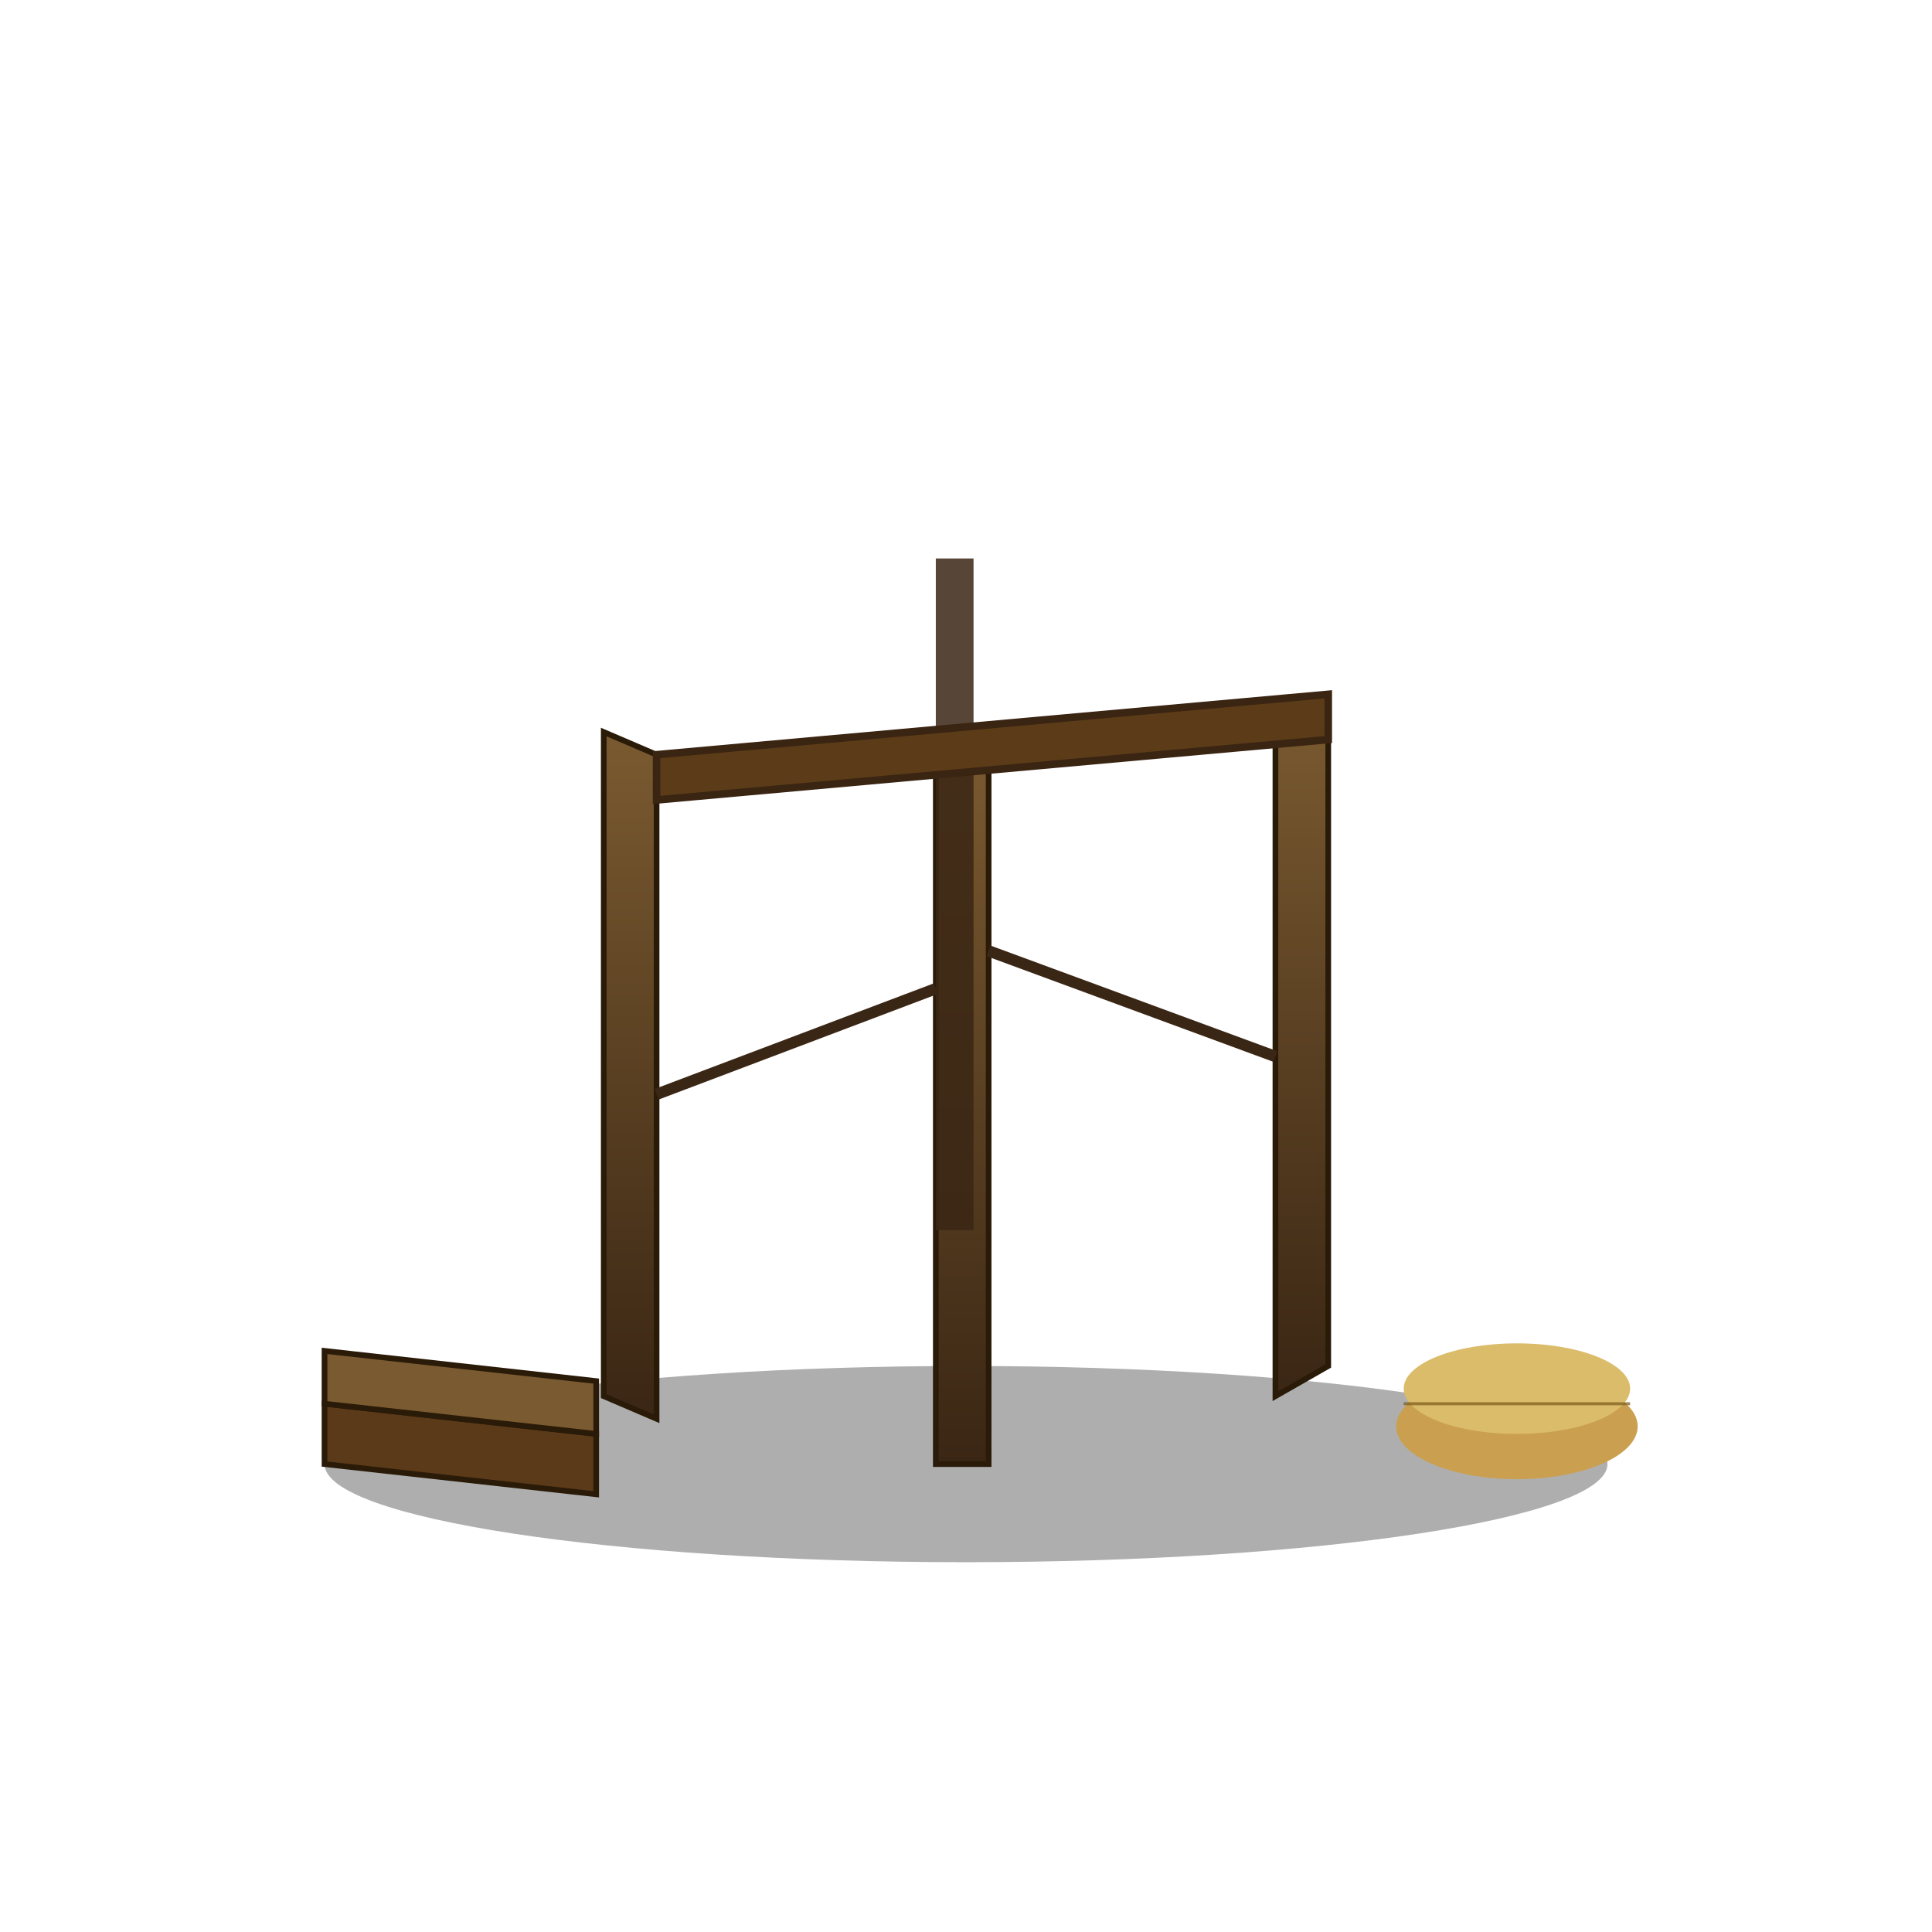
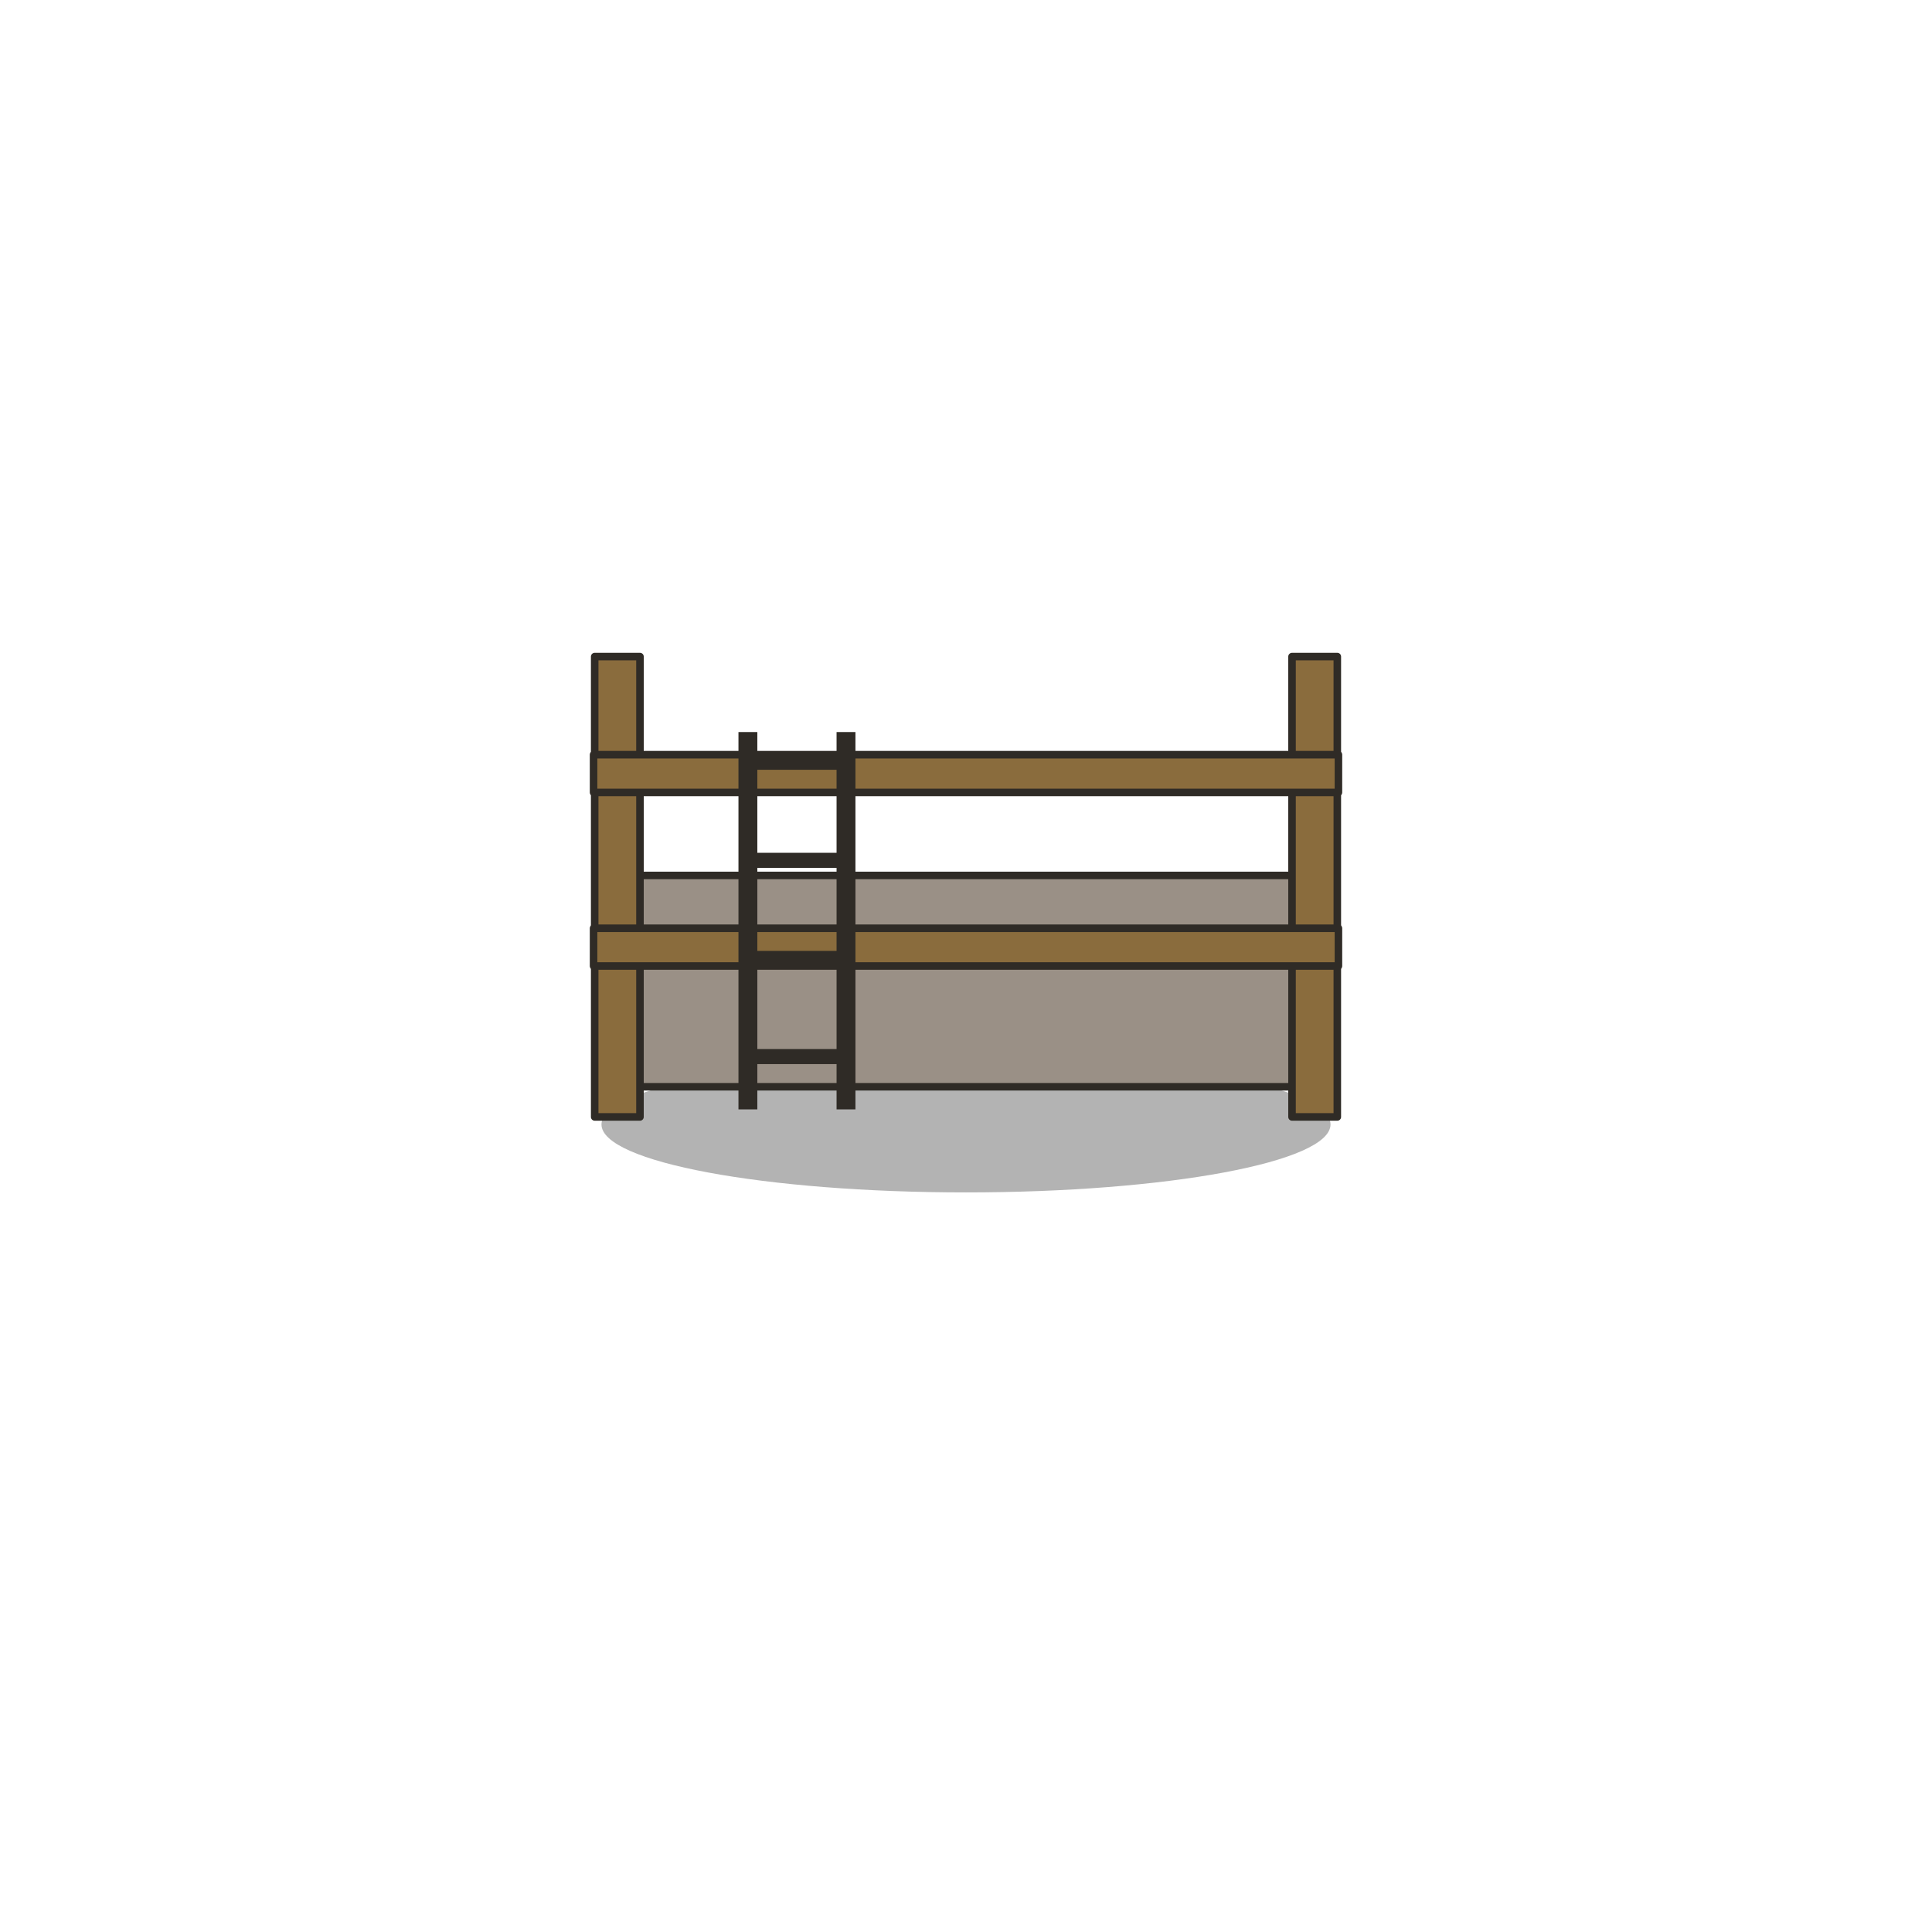
- <svg xmlns="http://www.w3.org/2000/svg" viewBox="0 0 512 512">
-   <defs>
-     <linearGradient id="csp_post" x1="0" y1="0" x2="0" y2="1">
-       <stop offset="0" stop-color="#7a5a30" />
-       <stop offset="1" stop-color="#3a2614" />
-     </linearGradient>
-   </defs>
-   <ellipse cx="256" cy="388" rx="170" ry="26" fill="#000" opacity="0.32" />
-   <polygon points="160,370 174,376 174,200 160,194" fill="url(#csp_post)" stroke="#2a1a08" stroke-width="1.5" />
-   <polygon points="338,370 352,362 352,186 338,194" fill="url(#csp_post)" stroke="#2a1a08" stroke-width="1.5" />
-   <polygon points="248,388 262,388 262,196 248,196" fill="url(#csp_post)" stroke="#2a1a08" stroke-width="1.5" />
-   <polygon points="248,326 258,326 258,148 248,148" fill="#3a2614" opacity="0.85" />
-   <line x1="174" y1="290" x2="248" y2="262" stroke="#3a2614" stroke-width="3" />
-   <line x1="338" y1="280" x2="262" y2="252" stroke="#3a2614" stroke-width="3" />
-   <polygon points="174,200 352,184 352,196 174,212" fill="#5c3c18" stroke="#3a2412" stroke-width="2" />
-   <polygon points="86,388 158,396 158,380 86,372" fill="#5a3a18" stroke="#2a1a08" stroke-width="1.5" />
-   <polygon points="86,372 158,380 158,366 86,358" fill="#7a5a30" stroke="#2a1a08" stroke-width="1.5" />
-   <ellipse cx="402" cy="378" rx="32" ry="14" fill="#caa050" />
-   <ellipse cx="402" cy="368" rx="30" ry="12" fill="#dabc6a" />
-   <line x1="372" y1="372" x2="432" y2="372" stroke="#7a5a18" stroke-width="0.8" opacity="0.7" />
+ <svg xmlns="http://www.w3.org/2000/svg" viewBox="0 0 512 512" width="512" height="512">
+   <ellipse cx="256.0" cy="298.0" rx="96.6" ry="18.0" fill="#000000" opacity="0.30" />
+   <polygon points="167.8,288.0 167.8,232.0 344.2,232.0 344.2,288.0" fill="#9a9086" stroke="#2f2b26" stroke-width="2.0" stroke-linejoin="round" />
+   <polygon points="157.6,296.0 157.6,174.0 169.6,174.0 169.6,296.0" fill="#8a6c3d" stroke="#2f2b26" stroke-width="2.0" stroke-linejoin="round" />
+   <polygon points="342.4,296.0 342.4,174.0 354.4,174.0 354.4,296.0" fill="#8a6c3d" stroke="#2f2b26" stroke-width="2.0" stroke-linejoin="round" />
+   <polygon points="157.3,200.0 354.7,200.0 354.7,210.0 157.3,210.0" fill="#8a6c3d" stroke="#2f2b26" stroke-width="2.0" stroke-linejoin="round" />
+   <polygon points="157.3,246.0 354.7,246.0 354.7,256.0 157.3,256.0" fill="#8a6c3d" stroke="#2f2b26" stroke-width="2.0" stroke-linejoin="round" />
+   <line x1="198.2" y1="294.0" x2="198.2" y2="194.0" stroke="#2f2b26" stroke-width="5" />
+   <line x1="224.2" y1="294.0" x2="224.2" y2="194.0" stroke="#2f2b26" stroke-width="5" />
+   <line x1="198.2" y1="280.0" x2="224.2" y2="280.0" stroke="#2f2b26" stroke-width="4" />
+   <line x1="198.2" y1="254.0" x2="224.2" y2="254.0" stroke="#2f2b26" stroke-width="4" />
+   <line x1="198.2" y1="228.0" x2="224.2" y2="228.0" stroke="#2f2b26" stroke-width="4" />
+   <line x1="198.2" y1="202.0" x2="224.2" y2="202.0" stroke="#2f2b26" stroke-width="4" />
</svg>
